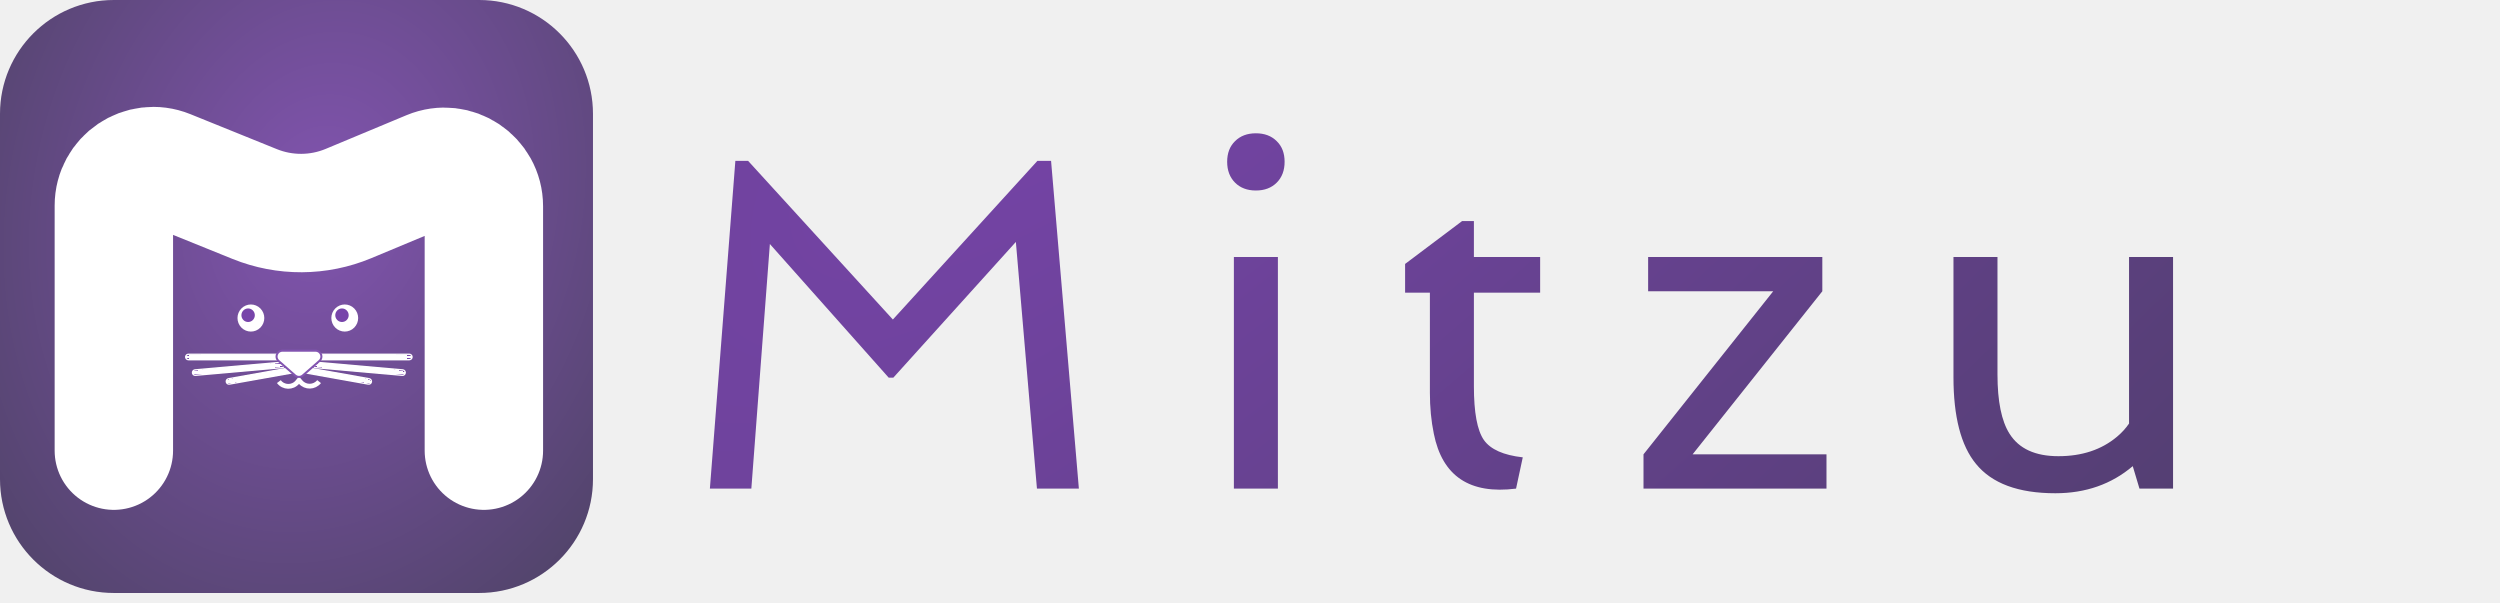
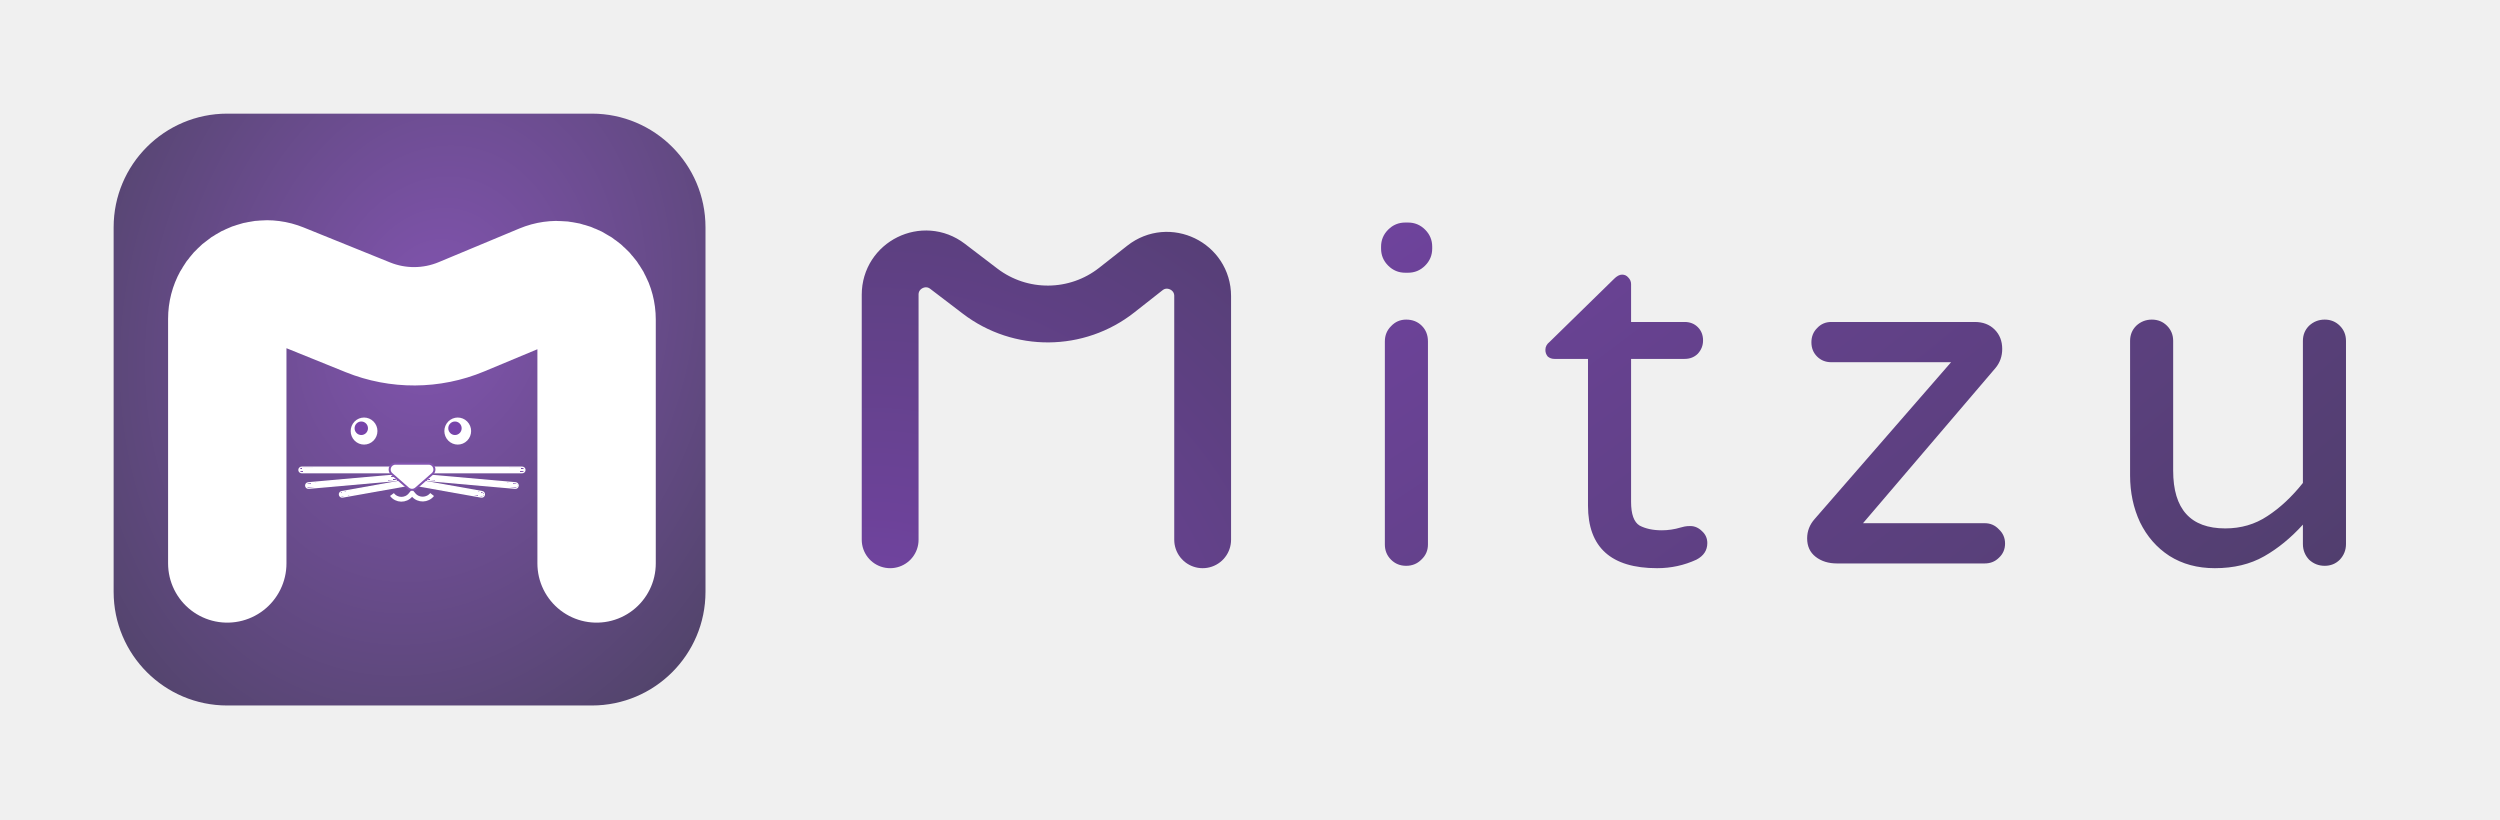
- <svg xmlns="http://www.w3.org/2000/svg" width="527" height="127" viewBox="0 0 527 127" fill="none">
-   <g clip-path="url(#clip0_100_1830)">
-     <path d="M155.014 33.908H157.699L188.217 67.356L218.686 33.908H221.566L227.426 103H218.588L214.145 50.998L188.314 79.611H187.338L162.289 51.438L158.383 103H149.643L155.014 33.908ZM270.795 34.103C270.795 35.926 270.242 37.391 269.135 38.498C268.028 39.605 266.563 40.158 264.74 40.158C262.917 40.158 261.452 39.605 260.346 38.498C259.239 37.391 258.686 35.926 258.686 34.103C258.686 32.281 259.239 30.832 260.346 29.758C261.452 28.651 262.917 28.098 264.74 28.098C266.563 28.098 268.028 28.651 269.135 29.758C270.242 30.832 270.795 32.281 270.795 34.103ZM260.102 54.172H269.379V103H260.102V54.172ZM301.42 61.691H296.195V55.637L308.207 46.603H310.697V54.172H324.662V61.691H310.697V81.418C310.697 86.952 311.397 90.728 312.797 92.746C314.197 94.732 316.931 95.953 321 96.408L319.584 103C309.818 104.237 304.04 100.38 302.25 91.428C301.697 88.758 301.42 85.878 301.42 82.785V61.691ZM346.449 95.773L373.793 61.398H347.426V54.172H384.145V61.398L356.801 95.773H385.023V103H346.449V95.773ZM449.584 98.264C445.092 102.072 439.656 103.977 433.275 103.977C425.463 103.977 419.88 101.91 416.527 97.775C413.37 93.934 411.791 87.847 411.791 79.514V54.172H421.068V78.928C421.068 84.592 421.915 88.758 423.607 91.428C425.593 94.585 429.027 96.164 433.91 96.164C438.891 96.164 443.008 94.797 446.264 92.062C447.273 91.216 448.119 90.288 448.803 89.279V54.172H458.08V103H451L449.584 98.264Z" fill="url(#paint0_radial_100_1830)" />
-     <rect width="125" height="125" rx="24" fill="url(#paint1_radial_100_1830)" />
-     <path d="M24 95V84.812V43.341C24 37.441 29.971 33.416 35.44 35.628L53.697 43.014C60.042 45.581 67.142 45.542 73.459 42.907L90.477 35.807C95.957 33.521 102 37.547 102 43.486V84.812V95" stroke="white" stroke-width="24.96" stroke-linecap="round" />
-     <circle r="2.625" transform="matrix(0.703276 -0.710917 0.703276 0.710917 72.6741 67.0405)" fill="white" stroke="white" stroke-width="0.433" />
-     <circle r="1.421" transform="matrix(0.703276 -0.710917 0.703276 0.710917 72.0889 66.4492)" fill="#7744AA" />
-     <circle r="2.625" transform="matrix(0.703276 -0.710917 0.703276 0.710917 52.8895 67.0405)" fill="white" stroke="white" stroke-width="0.433" />
-     <circle r="1.421" transform="matrix(0.703276 -0.710917 0.703276 0.710917 52.3037 66.4492)" fill="#7744AA" />
-     <rect x="-0.144" y="0.144" width="22.323" height="1.14" rx="0.57" transform="matrix(-1 0 0 1 61.3224 74.5374)" fill="url(#paint2_radial_100_1830)" stroke="white" stroke-width="0.289" />
-     <rect x="64.533" y="74.682" width="22.323" height="1.14" rx="0.57" fill="url(#paint3_radial_100_1830)" stroke="white" stroke-width="0.289" />
-     <rect x="-0.131" y="0.157" width="19.498" height="1.14" rx="0.57" transform="matrix(-0.996112 0.0880955 0.0862259 0.996276 59.8071 76.1643)" fill="url(#paint4_radial_100_1830)" stroke="white" stroke-width="0.289" />
-     <rect x="0.131" y="0.157" width="19.498" height="1.14" rx="0.57" transform="matrix(0.996112 0.0880955 -0.0862259 0.996276 65.931 76.1411)" fill="url(#paint5_radial_100_1830)" stroke="white" stroke-width="0.289" />
-     <rect x="-0.117" y="0.168" width="16.675" height="1.139" rx="0.57" transform="matrix(-0.984483 0.175477 0.171837 0.985125 63.8817 76.8722)" fill="url(#paint6_radial_100_1830)" stroke="white" stroke-width="0.289" />
-     <rect x="0.117" y="0.168" width="16.675" height="1.139" rx="0.57" transform="matrix(0.984483 0.175477 -0.171837 0.985125 61.8871 76.831)" fill="url(#paint7_radial_100_1830)" stroke="white" stroke-width="0.289" />
-     <path d="M58.785 80.444V80.444C59.754 81.742 61.685 81.784 62.71 80.529L63.025 80.143L63.362 80.534C64.397 81.736 66.279 81.686 67.264 80.444V80.444" stroke="white" stroke-width="1.01" />
-     <path d="M63.833 79.147L67.335 76.081C68.188 75.335 67.66 73.931 66.527 73.931H59.522C58.389 73.931 57.861 75.335 58.713 76.081L62.216 79.147C62.679 79.553 63.37 79.553 63.833 79.147Z" fill="url(#paint8_radial_100_1830)" stroke="#8254B0" stroke-width="0.433" />
-   </g>
+ <svg xmlns="http://www.w3.org/2000/svg" width="528" height="173" viewBox="0 0 528 173" fill="none">
+   <rect x="24" y="24" width="125" height="125" rx="24" fill="url(#paint0_radial_100_1830)" />
+   <path d="M48 119V108.812V67.341C48 61.441 53.971 57.416 59.44 59.628L77.697 67.014C84.042 69.581 91.142 69.542 97.459 66.907L114.477 59.807C119.957 57.521 126 61.547 126 67.486V108.812V119" stroke="white" stroke-width="25" stroke-linecap="round" />
+   <circle r="2.625" transform="matrix(0.703276 -0.710917 0.703276 0.710917 96.6741 91.0405)" fill="white" stroke="white" stroke-width="0.433" />
+   <circle r="1.421" transform="matrix(0.703276 -0.710917 0.703276 0.710917 96.0889 90.4492)" fill="#7744AA" />
+   <circle r="2.625" transform="matrix(0.703276 -0.710917 0.703276 0.710917 76.8895 91.0405)" fill="white" stroke="white" stroke-width="0.433" />
+   <circle r="1.421" transform="matrix(0.703276 -0.710917 0.703276 0.710917 76.3037 90.4492)" fill="#7744AA" />
+   <rect x="-0.144" y="0.144" width="22.323" height="1.14" rx="0.57" transform="matrix(-1 0 0 1 85.3224 98.5374)" fill="url(#paint1_radial_100_1830)" stroke="white" stroke-width="0.289" />
+   <rect x="88.533" y="98.682" width="22.323" height="1.14" rx="0.57" fill="url(#paint2_radial_100_1830)" stroke="white" stroke-width="0.289" />
+   <rect x="-0.131" y="0.157" width="19.498" height="1.14" rx="0.57" transform="matrix(-0.996112 0.0880955 0.0862259 0.996276 83.8071 100.164)" fill="url(#paint3_radial_100_1830)" stroke="white" stroke-width="0.289" />
+   <rect x="0.131" y="0.157" width="19.498" height="1.14" rx="0.57" transform="matrix(0.996112 0.0880955 -0.0862259 0.996276 89.931 100.141)" fill="url(#paint4_radial_100_1830)" stroke="white" stroke-width="0.289" />
+   <rect x="-0.117" y="0.168" width="16.675" height="1.139" rx="0.57" transform="matrix(-0.984483 0.175477 0.171837 0.985125 87.8817 100.872)" fill="url(#paint5_radial_100_1830)" stroke="white" stroke-width="0.289" />
+   <rect x="0.117" y="0.168" width="16.675" height="1.139" rx="0.57" transform="matrix(0.984483 0.175477 -0.171837 0.985125 85.8871 100.831)" fill="url(#paint6_radial_100_1830)" stroke="white" stroke-width="0.289" />
+   <path d="M82.785 104.444V104.444C83.754 105.742 85.685 105.784 86.71 104.529L87.025 104.143L87.362 104.534C88.397 105.736 90.279 105.686 91.264 104.444V104.444" stroke="white" stroke-width="1.01" />
+   <path d="M87.833 103.148L91.335 100.081C92.188 99.335 91.66 97.931 90.527 97.931H83.522C82.389 97.931 81.861 99.335 82.713 100.081L86.216 103.148C86.679 103.553 87.37 103.553 87.833 103.148Z" fill="url(#paint7_radial_100_1830)" stroke="#8254B0" stroke-width="0.433" />
+   <path d="M188 114V103.334V62.234C188 55.993 195.15 52.454 200.113 56.239L206.996 61.489C215.539 68.005 227.408 67.917 235.853 61.274L241.798 56.598C246.745 52.707 254 56.23 254 62.524V103.334V114" stroke="url(#paint8_radial_100_1830)" stroke-width="12" stroke-linecap="round" />
+   <path d="M296.782 57.6C295.382 57.6 294.182 57.1 293.182 56.1C292.182 55.1 291.682 53.9 291.682 52.5V52.1C291.682 50.7 292.182 49.5 293.182 48.5C294.182 47.5 295.382 47 296.782 47H297.382C298.782 47 299.982 47.5 300.982 48.5C301.982 49.5 302.482 50.7 302.482 52.1V52.5C302.482 53.9 301.982 55.1 300.982 56.1C299.982 57.1 298.782 57.6 297.382 57.6H296.782ZM296.982 119.5C295.715 119.5 294.649 119.067 293.782 118.2C292.915 117.333 292.482 116.267 292.482 115V72.1C292.482 70.833 292.915 69.767 293.782 68.9C294.649 67.967 295.715 67.5 296.982 67.5C298.315 67.5 299.415 67.933 300.282 68.8C301.149 69.667 301.582 70.767 301.582 72.1V115C301.582 116.267 301.115 117.333 300.182 118.2C299.315 119.067 298.249 119.5 296.982 119.5ZM349.984 120C340.251 120 335.384 115.6 335.384 106.8V75.8H328.284C327.751 75.8 327.284 75.633 326.884 75.3C326.551 74.9 326.384 74.433 326.384 73.9C326.384 73.233 326.684 72.667 327.284 72.2L340.884 58.9C341.484 58.3 342.051 58 342.584 58C343.118 58 343.551 58.2 343.884 58.6C344.284 59 344.484 59.467 344.484 60V68H355.784C356.918 68 357.851 68.367 358.584 69.1C359.318 69.833 359.684 70.767 359.684 71.9C359.684 72.967 359.318 73.9 358.584 74.7C357.851 75.433 356.918 75.8 355.784 75.8H344.484V106C344.484 108.6 345.084 110.267 346.284 111C347.551 111.667 349.118 112 350.984 112C352.318 112 353.651 111.8 354.984 111.4C355.251 111.333 355.518 111.267 355.784 111.2C356.118 111.133 356.518 111.1 356.984 111.1C357.918 111.1 358.751 111.467 359.484 112.2C360.218 112.867 360.584 113.7 360.584 114.7C360.584 116.233 359.818 117.4 358.284 118.2C355.684 119.4 352.918 120 349.984 120ZM387.968 119C386.168 119 384.668 118.533 383.468 117.6C382.268 116.667 381.668 115.367 381.668 113.7C381.668 112.167 382.201 110.8 383.268 109.6L412.068 76.5H386.768C385.568 76.5 384.568 76.1 383.768 75.3C382.968 74.5 382.568 73.5 382.568 72.3C382.568 71.1 382.968 70.1 383.768 69.3C384.568 68.433 385.568 68 386.768 68H417.068C418.801 68 420.201 68.533 421.268 69.6C422.335 70.667 422.868 72.033 422.868 73.7C422.868 75.233 422.401 76.567 421.468 77.7L393.468 110.5H419.168C420.368 110.5 421.368 110.933 422.168 111.8C423.035 112.6 423.468 113.6 423.468 114.8C423.468 116 423.035 117 422.168 117.8C421.368 118.6 420.368 119 419.168 119H387.968ZM467.773 120C464.106 120 460.906 119.133 458.173 117.4C455.506 115.667 453.439 113.3 451.973 110.3C450.573 107.3 449.873 104 449.873 100.4V72C449.873 70.733 450.306 69.667 451.173 68.8C452.106 67.933 453.206 67.5 454.473 67.5C455.739 67.5 456.806 67.933 457.673 68.8C458.539 69.667 458.973 70.733 458.973 72V99.4C458.973 107.533 462.639 111.6 469.973 111.6C473.306 111.6 476.273 110.733 478.873 109C481.539 107.267 484.039 104.933 486.373 102V72C486.373 70.733 486.806 69.667 487.673 68.8C488.606 67.933 489.706 67.5 490.973 67.5C492.239 67.5 493.306 67.933 494.173 68.8C495.039 69.667 495.473 70.733 495.473 72V114.9C495.473 116.167 495.039 117.267 494.173 118.2C493.306 119.067 492.239 119.5 490.973 119.5C489.706 119.5 488.606 119.067 487.673 118.2C486.806 117.267 486.373 116.167 486.373 114.9V110.8C483.839 113.6 481.106 115.833 478.173 117.5C475.239 119.167 471.773 120 467.773 120Z" fill="url(#paint9_radial_100_1830)" />
  <defs>
-     <radialGradient id="paint0_radial_100_1830" cx="0" cy="0" r="1" gradientUnits="userSpaceOnUse" gradientTransform="translate(259.204 -23.9892) rotate(47.9869) scale(438.029 1370.25)">
-       <stop stop-color="#7744AA" />
-       <stop offset="1" stop-color="#343A40" />
-     </radialGradient>
-     <radialGradient id="paint1_radial_100_1830" cx="0" cy="0" r="1" gradientUnits="userSpaceOnUse" gradientTransform="translate(67.5 43) rotate(104.517) scale(173.54 135.839)">
+     <radialGradient id="paint0_radial_100_1830" cx="0" cy="0" r="1" gradientUnits="userSpaceOnUse" gradientTransform="translate(91.5 67) rotate(104.517) scale(173.54 135.839)">
      <stop stop-color="#8254B0" />
      <stop offset="0.998" stop-color="#343A40" />
    </radialGradient>
-     <radialGradient id="paint2_radial_100_1830" cx="0" cy="0" r="1" gradientUnits="userSpaceOnUse" gradientTransform="translate(11.3056 0.714278) rotate(90) scale(0.714278 11.3056)">
+     <radialGradient id="paint1_radial_100_1830" cx="0" cy="0" r="1" gradientUnits="userSpaceOnUse" gradientTransform="translate(11.3056 0.714278) rotate(90) scale(0.714278 11.3056)">
      <stop offset="1" stop-color="white" />
      <stop offset="1" stop-color="#7744AA" />
    </radialGradient>
-     <radialGradient id="paint3_radial_100_1830" cx="0" cy="0" r="1" gradientUnits="userSpaceOnUse" gradientTransform="translate(75.694 75.2516) rotate(90) scale(0.714278 11.3056)">
+     <radialGradient id="paint2_radial_100_1830" cx="0" cy="0" r="1" gradientUnits="userSpaceOnUse" gradientTransform="translate(99.694 99.2516) rotate(90) scale(0.714278 11.3056)">
+       <stop offset="1" stop-color="white" />
+       <stop offset="1" stop-color="#7744AA" />
+     </radialGradient>
+     <radialGradient id="paint3_radial_100_1830" cx="0" cy="0" r="1" gradientUnits="userSpaceOnUse" gradientTransform="translate(9.89323 0.71422) rotate(90) scale(0.71422 9.89323)">
      <stop offset="1" stop-color="white" />
      <stop offset="1" stop-color="#7744AA" />
    </radialGradient>
    <radialGradient id="paint4_radial_100_1830" cx="0" cy="0" r="1" gradientUnits="userSpaceOnUse" gradientTransform="translate(9.89323 0.71422) rotate(90) scale(0.71422 9.89323)">
      <stop offset="1" stop-color="white" />
      <stop offset="1" stop-color="#7744AA" />
    </radialGradient>
-     <radialGradient id="paint5_radial_100_1830" cx="0" cy="0" r="1" gradientUnits="userSpaceOnUse" gradientTransform="translate(9.89323 0.71422) rotate(90) scale(0.71422 9.89323)">
+     <radialGradient id="paint5_radial_100_1830" cx="0" cy="0" r="1" gradientUnits="userSpaceOnUse" gradientTransform="translate(8.482 0.714048) rotate(90) scale(0.714048 8.482)">
      <stop offset="1" stop-color="white" />
      <stop offset="1" stop-color="#7744AA" />
    </radialGradient>
    <radialGradient id="paint6_radial_100_1830" cx="0" cy="0" r="1" gradientUnits="userSpaceOnUse" gradientTransform="translate(8.482 0.714048) rotate(90) scale(0.714048 8.482)">
      <stop offset="1" stop-color="white" />
      <stop offset="1" stop-color="#7744AA" />
    </radialGradient>
-     <radialGradient id="paint7_radial_100_1830" cx="0" cy="0" r="1" gradientUnits="userSpaceOnUse" gradientTransform="translate(8.482 0.714048) rotate(90) scale(0.714048 8.482)">
-       <stop offset="1" stop-color="white" />
-       <stop offset="1" stop-color="#7744AA" />
-     </radialGradient>
-     <radialGradient id="paint8_radial_100_1830" cx="0" cy="0" r="1" gradientUnits="userSpaceOnUse" gradientTransform="translate(63.0244 75.8572) rotate(144.947) scale(99.6715 200.088)">
+     <radialGradient id="paint7_radial_100_1830" cx="0" cy="0" r="1" gradientUnits="userSpaceOnUse" gradientTransform="translate(87.0244 99.8572) rotate(144.947) scale(99.6715 200.088)">
      <stop offset="1" stop-color="white" />
      <stop offset="1" stop-color="#7744AA" stop-opacity="0" />
    </radialGradient>
-     <clipPath id="clip0_100_1830">
-       <rect width="527" height="127" fill="white" />
-     </clipPath>
+     <radialGradient id="paint8_radial_100_1830" cx="0" cy="0" r="1" gradientUnits="userSpaceOnUse" gradientTransform="translate(183.742 149.697) rotate(-59.489) scale(253.704 254.078)">
+       <stop stop-color="#7744AA" />
+       <stop offset="1" stop-color="#343A40" />
+     </radialGradient>
+     <radialGradient id="paint9_radial_100_1830" cx="0" cy="0" r="1" gradientUnits="userSpaceOnUse" gradientTransform="translate(274.362 -6.54838) rotate(52.7801) scale(415.622 1259.35)">
+       <stop stop-color="#7744AA" />
+       <stop offset="1" stop-color="#343A40" />
+     </radialGradient>
  </defs>
</svg>
